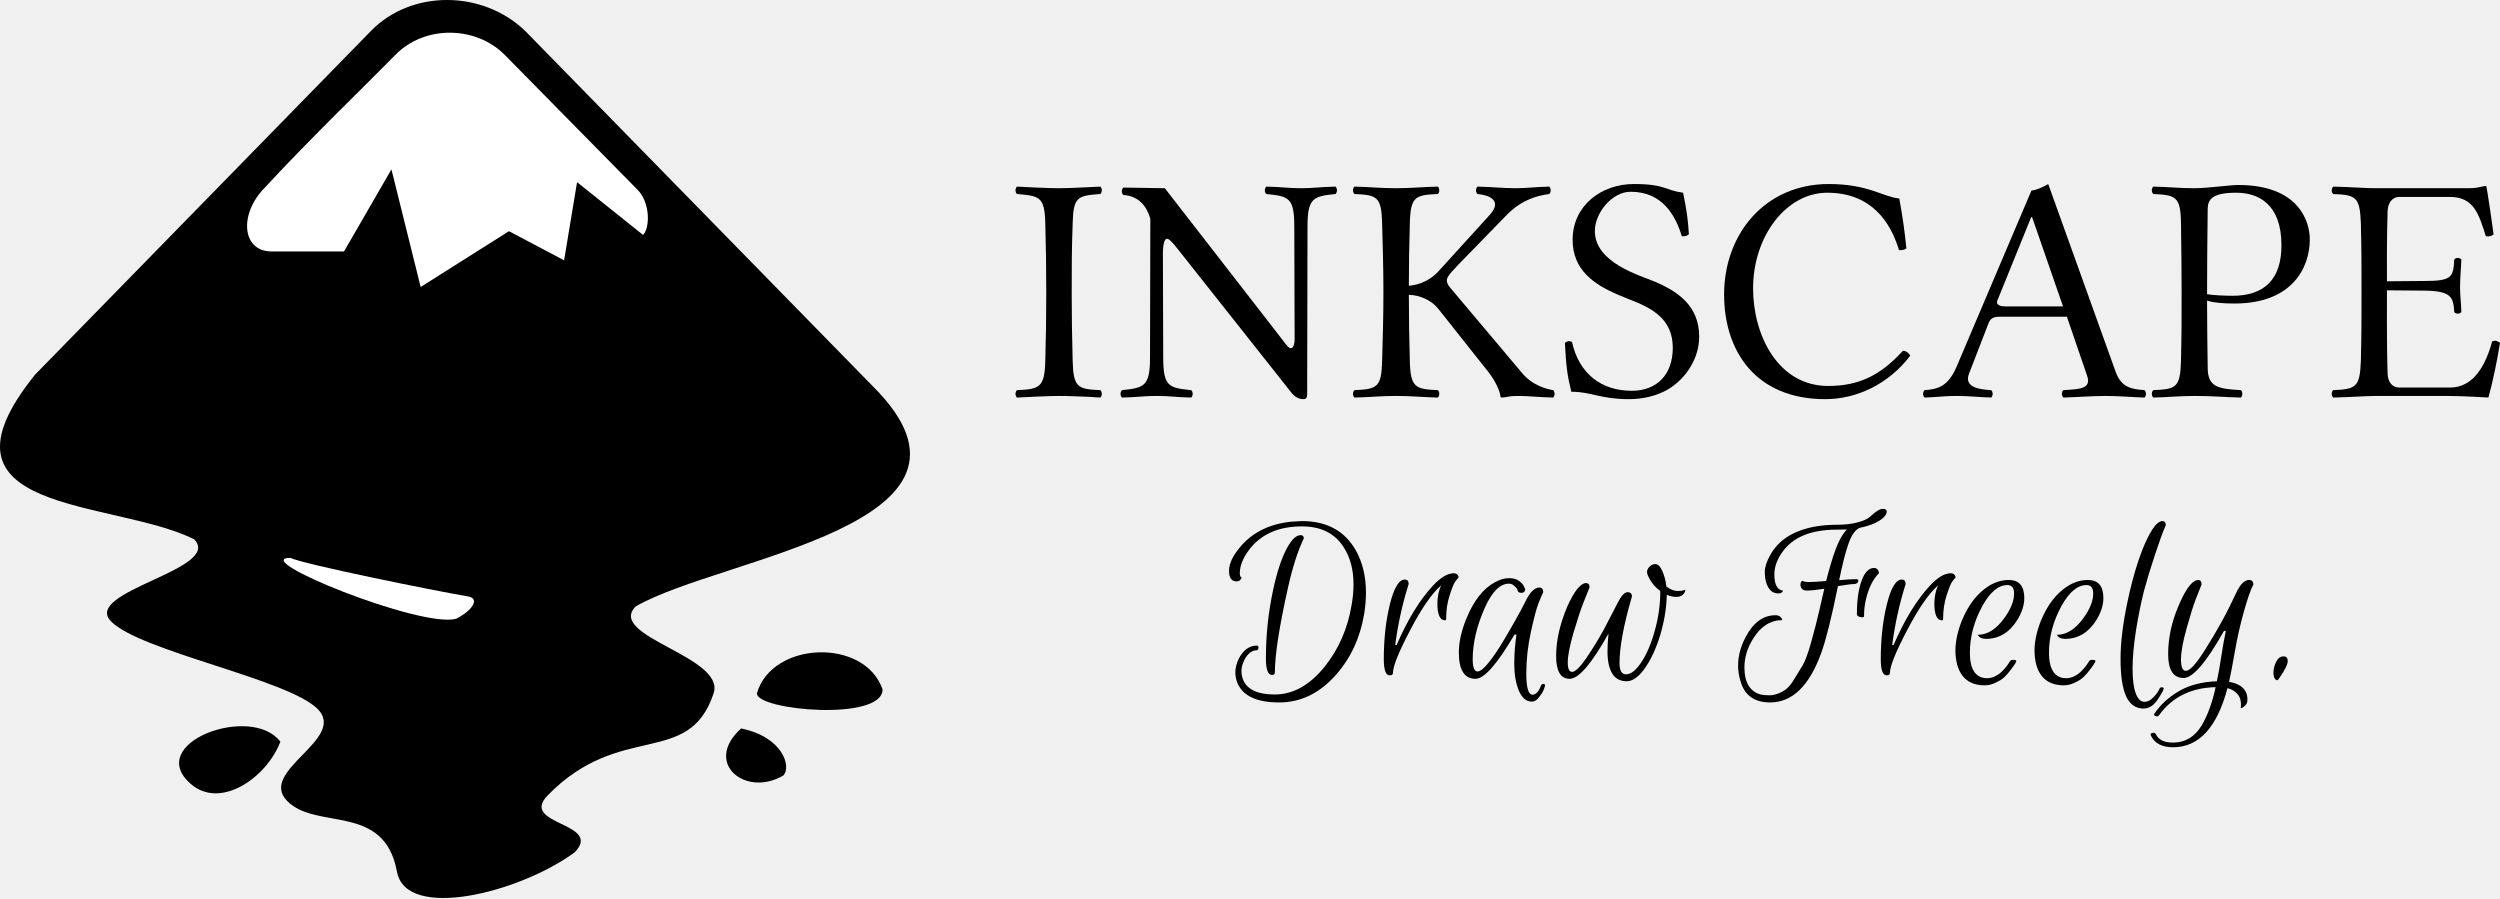
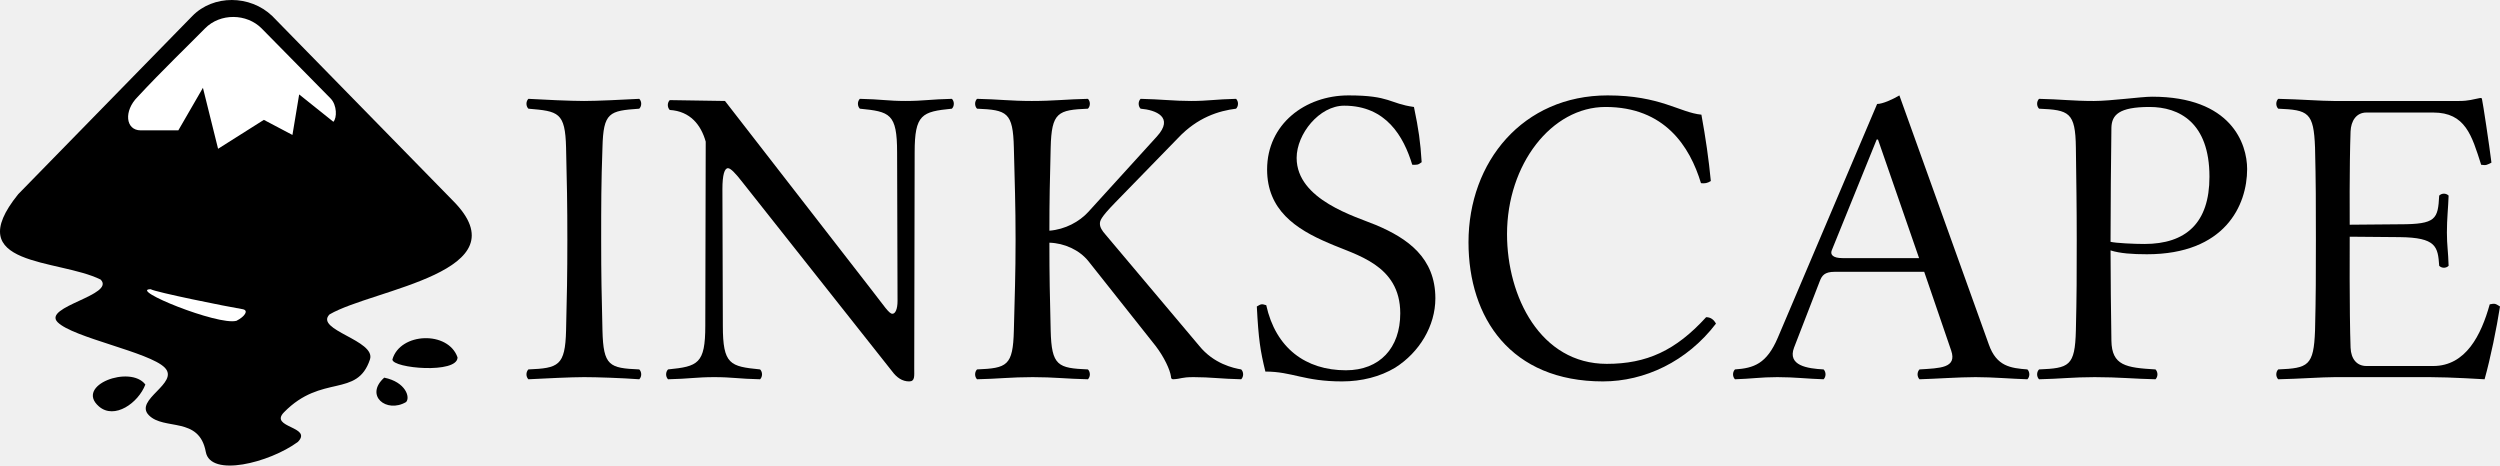
- <svg xmlns="http://www.w3.org/2000/svg" clip-rule="evenodd" fill-rule="evenodd" stroke-linejoin="round" stroke-miterlimit="2" viewBox="0 0 430.206 154.532" version="1.1" id="svg23" width="430.206" height="154.532">
+ <svg xmlns="http://www.w3.org/2000/svg" clip-rule="evenodd" fill-rule="evenodd" stroke-linejoin="round" stroke-miterlimit="2" viewBox="0 0 829.831 154.532" version="1.1" id="svg23" width="829.831" height="154.532">
  <defs id="defs23" />
-   <g id="g23" transform="translate(22.47836,-206.4095)">
-     <path d="m 190.313,306.459 c -0.865,0 -1.297,-0.608 -1.297,-1.824 0,-1.215 0.631,-2.571 1.893,-4.067 2.104,-2.525 5.026,-3.986 8.767,-4.383 l 1.928,-0.105 c 4.255,0 7.34,1.694 9.257,5.084 1.146,2.08 1.718,4.477 1.718,7.188 0,1.122 -0.093,2.303 -0.28,3.542 -0.678,4.161 -2.291,7.691 -4.839,10.59 -2.805,3.202 -6.078,4.803 -9.818,4.803 -3.717,0 -6.078,-1.04 -7.083,-3.12 -0.304,-0.655 -0.456,-1.345 -0.456,-2.069 0,-0.748 0.199,-1.531 0.596,-2.349 0.771,-1.497 1.823,-2.245 3.156,-2.245 0.117,0 0.187,0.07 0.21,0.211 0.047,0.117 0.035,0.245 -0.037,0.385 -0.047,0.141 -0.129,0.211 -0.245,0.211 -0.795,0 -1.485,0.514 -2.069,1.542 -0.374,0.725 -0.561,1.391 -0.561,1.999 0,0.608 0.117,1.169 0.351,1.683 0.748,1.59 2.536,2.385 5.365,2.385 3.202,0 6.1,-1.637 8.695,-4.909 2.338,-2.946 3.846,-6.406 4.524,-10.379 0.234,-1.286 0.35,-2.502 0.35,-3.647 0,-2.548 -0.572,-4.699 -1.718,-6.452 -1.519,-2.361 -3.903,-3.541 -7.153,-3.541 -4.067,0 -7.118,1.367 -9.152,4.102 -1.028,1.403 -1.543,2.712 -1.543,3.927 0,0.491 0.106,0.737 0.316,0.737 -0.14,0.467 -0.432,0.701 -0.876,0.701 z m 5.05,13.29 c 0,-3.554 0.315,-7.002 0.946,-10.345 0.631,-3.366 1.403,-6.019 2.315,-7.96 0.935,-1.963 1.835,-2.945 2.699,-2.945 0.374,0 0.562,0.187 0.562,0.561 -1.052,2.174 -1.976,5.073 -2.771,8.696 -1.472,6.616 -2.209,11.396 -2.209,14.342 0,0.304 -0.163,0.456 -0.49,0.456 -0.702,0 -1.052,-0.936 -1.052,-2.805 z" id="path1" style="fill-rule:nonzero" />
-     <path d="m 226.202,313.156 c -0.888,0 -1.332,-0.97 -1.332,-2.91 0,-1.099 0.211,-2.127 0.631,-3.086 -1.59,1.379 -3.366,3.951 -5.33,7.715 -1.963,3.74 -2.945,6.182 -2.945,7.328 0,0.281 -0.187,0.421 -0.561,0.421 -0.678,0 -1.017,-0.924 -1.017,-2.771 0,-3.483 0.351,-6.639 1.052,-9.467 0.701,-2.828 1.554,-4.243 2.559,-4.243 0.445,0 0.667,0.257 0.667,0.772 -1.075,3.413 -1.847,6.908 -2.314,10.484 h 0.245 c 1.894,-4.371 3.985,-7.784 6.276,-10.239 1.31,-1.402 2.502,-2.103 3.577,-2.103 0.234,0 0.421,0.07 0.561,0.21 0.164,0.14 0.246,0.315 0.246,0.526 -0.164,0.163 -0.363,0.409 -0.597,0.736 -0.234,0.327 -0.549,1.11 -0.946,2.349 -0.398,1.216 -0.596,2.548 -0.596,3.998 0,0.187 -0.059,0.28 -0.176,0.28 z" id="path2" style="fill-rule:nonzero" />
-     <path d="m 231.438,323.22 c -1.917,0 -2.876,-1.508 -2.876,-4.524 0,-1.8 0.444,-3.775 1.333,-5.926 1.239,-3.015 2.863,-5.072 4.874,-6.171 0.865,-0.467 1.671,-0.701 2.419,-0.701 0.748,0 1.333,0.163 1.753,0.491 0.445,0.327 0.725,0.654 0.842,0.981 l 0.21,0.456 c -0.07,0.398 -0.268,0.597 -0.596,0.597 -0.374,0 -0.596,-0.082 -0.666,-0.246 -0.047,-0.187 -0.105,-0.339 -0.176,-0.456 -0.07,-0.14 -0.233,-0.315 -0.49,-0.526 -0.257,-0.234 -0.55,-0.351 -0.877,-0.351 -1.519,0 -2.898,1.368 -4.137,4.103 -1.403,3.156 -2.105,6.125 -2.105,8.906 0,1.403 0.281,2.105 0.842,2.105 0.444,0 1.064,-0.492 1.859,-1.473 0.818,-1.006 1.671,-2.256 2.559,-3.752 1.543,-2.572 2.794,-4.804 3.752,-6.698 0.795,-1.683 1.613,-2.524 2.455,-2.524 0.444,0 0.666,0.269 0.666,0.806 -0.21,0.444 -0.479,1.076 -0.807,1.894 -0.327,0.818 -0.759,2.443 -1.297,4.874 -0.538,2.431 -0.806,4.85 -0.806,7.258 0,2.408 0.362,3.612 1.087,3.612 0.28,0 0.537,-0.129 0.771,-0.386 0.234,-0.234 0.444,-0.596 0.631,-1.087 0.07,-0.257 0.234,-0.386 0.491,-0.386 0.094,0 0.164,0.035 0.21,0.105 0.047,0.071 0.047,0.188 0,0.351 -0.046,0.164 -0.128,0.386 -0.245,0.667 -0.117,0.304 -0.374,0.701 -0.771,1.192 -0.374,0.491 -0.772,0.736 -1.193,0.736 -0.981,0 -1.741,-0.643 -2.279,-1.928 -0.514,-1.286 -0.771,-2.805 -0.771,-4.559 0,-1.753 0.129,-3.436 0.385,-5.049 h -0.35 c -2.969,5.072 -5.201,7.609 -6.697,7.609 z" id="path3" style="fill-rule:nonzero" />
-     <path d="m 264.276,307.336 c 0.678,0.514 1.321,0.771 1.929,0.771 0.631,0 1.075,-0.082 1.332,-0.245 0,0.303 -0.14,0.596 -0.42,0.876 -0.258,0.257 -0.644,0.386 -1.158,0.386 -0.491,0 -1.028,-0.117 -1.613,-0.351 -0.046,2.198 -0.409,4.453 -1.087,6.768 -0.678,2.291 -1.554,4.219 -2.63,5.785 -1.075,1.543 -2.139,2.315 -3.19,2.315 -1.052,0 -1.859,-0.409 -2.42,-1.227 -0.585,-0.912 -0.877,-2.21 -0.877,-3.893 0,-0.958 0.059,-1.987 0.176,-3.086 -2.899,5.19 -5.132,7.785 -6.697,7.785 -1.543,0 -2.315,-1.31 -2.315,-3.927 0,-2.712 0.666,-5.611 1.999,-8.696 1.122,-2.455 2.15,-3.741 3.085,-3.857 0.445,0 0.667,0.245 0.667,0.736 -0.281,0.678 -0.631,1.555 -1.052,2.63 -0.421,1.052 -0.982,2.746 -1.683,5.084 -0.678,2.338 -1.017,4.067 -1.017,5.189 0,1.099 0.245,1.649 0.736,1.649 0.608,0 1.555,-0.982 2.84,-2.946 1.31,-1.964 2.455,-3.927 3.437,-5.891 l 1.508,-2.91 c 0.654,-1.309 1.239,-1.964 1.753,-1.964 0.514,0 0.771,0.246 0.771,0.736 -1.425,4.886 -2.139,8.709 -2.139,11.467 0,1.286 0.374,1.928 1.122,1.928 0.842,0 1.719,-0.689 2.63,-2.069 0.935,-1.402 1.707,-3.214 2.314,-5.434 0.632,-2.245 0.947,-4.454 0.947,-6.628 v -0.21 c -0.677,-0.491 -1.227,-1.075 -1.648,-1.753 -0.421,-0.678 -0.631,-1.181 -0.631,-1.508 0,-0.351 0.152,-0.666 0.456,-0.947 0.304,-0.28 0.631,-0.421 0.982,-0.421 0.444,0 0.841,0.398 1.192,1.193 0.351,0.771 0.585,1.659 0.701,2.665 z" id="path4" style="fill-rule:nonzero" />
-     <path d="m 282.86,305.267 c 0,1.729 0.491,2.653 1.473,2.77 -0.07,0.327 -0.339,0.491 -0.806,0.491 -0.959,0 -1.637,-0.585 -2.034,-1.754 -0.187,-0.537 -0.281,-1.192 -0.281,-1.963 0,-0.795 0.304,-1.742 0.912,-2.841 1.379,-2.547 3.88,-4.184 7.504,-4.908 1.239,-0.234 2.559,-0.351 3.962,-0.351 1.426,0 2.642,-0.14 3.647,-0.421 1.005,-0.28 1.695,-0.596 2.069,-0.947 0.982,-0.911 1.706,-1.367 2.174,-1.367 0.467,0 0.701,0.14 0.701,0.421 v 0.21 c -0.164,0.654 -0.865,1.274 -2.104,1.859 -0.748,0.327 -1.589,0.584 -2.524,0.771 -0.772,0.327 -1.415,1.227 -1.929,2.7 -0.514,1.449 -1.052,3.553 -1.613,6.311 1.215,-0.116 2.221,-0.175 3.015,-0.175 0.211,0 0.304,0.129 0.281,0.386 -0.094,0.281 -0.339,0.433 -0.736,0.456 -0.398,0 -1.321,0.117 -2.771,0.351 -1.098,5.423 -2.057,9.256 -2.875,11.501 -2.057,5.68 -4.991,8.52 -8.801,8.52 -2.735,0 -4.441,-1.25 -5.119,-3.752 -0.258,-0.865 -0.386,-1.73 -0.386,-2.594 0,-1.637 0.432,-3.273 1.297,-4.909 1.309,-2.502 3.028,-3.752 5.155,-3.752 0.304,0 0.549,0.07 0.736,0.21 0.21,0.14 0.351,0.35 0.421,0.631 -2.011,0 -3.67,1.04 -4.979,3.121 -1.029,1.613 -1.543,3.285 -1.543,5.014 0,2.525 0.888,4.068 2.665,4.629 0.421,0.116 0.97,0.175 1.648,0.175 0.678,0 1.39,-0.199 2.139,-0.596 0.771,-0.374 1.461,-1.075 2.068,-2.104 0.632,-1.005 1.146,-1.847 1.543,-2.525 0.398,-0.701 0.854,-1.94 1.368,-3.717 0.607,-2.173 1.122,-4.184 1.543,-6.031 0.42,-1.87 0.678,-2.992 0.771,-3.366 -1.309,0.211 -2.303,0.316 -2.98,0.316 -0.655,0 -1.029,-0.292 -1.122,-0.877 -0.025,-0.467 0.104,-0.736 0.385,-0.806 0.117,0.14 0.479,0.21 1.087,0.21 0.631,0 1.613,-0.059 2.946,-0.175 0.584,-2.291 1.145,-4.15 1.683,-5.576 0.538,-1.449 1.168,-2.548 1.893,-3.295 -0.374,0.024 -0.958,0.036 -1.753,0.036 -4.488,0 -7.632,1.321 -9.432,3.963 -0.865,1.239 -1.298,2.489 -1.298,3.751 z m 15.429,7.188 c 0,0.117 -0.106,0.175 -0.316,0.175 -0.21,0 -0.421,-0.046 -0.631,-0.14 -0.187,-0.094 -0.281,-0.222 -0.281,-0.386 0,-2.384 0.269,-4.301 0.807,-5.75 0.538,-1.473 1.251,-2.209 2.139,-2.209 0.234,0 0.433,0.082 0.596,0.245 0.163,0.163 0.245,0.386 0.245,0.667 -1.052,1.051 -1.811,2.617 -2.279,4.698 -0.187,0.865 -0.28,1.765 -0.28,2.7 z" id="path5" style="fill-rule:nonzero" />
-     <path d="m 311.724,313.156 c -0.889,0 -1.333,-0.97 -1.333,-2.91 0,-1.099 0.211,-2.127 0.631,-3.086 -1.589,1.379 -3.366,3.951 -5.329,7.715 -1.964,3.74 -2.946,6.182 -2.946,7.328 0,0.281 -0.187,0.421 -0.561,0.421 -0.678,0 -1.017,-0.924 -1.017,-2.771 0,-3.483 0.351,-6.639 1.053,-9.467 0.701,-2.828 1.554,-4.243 2.559,-4.243 0.444,0 0.666,0.257 0.666,0.772 -1.075,3.413 -1.847,6.908 -2.314,10.484 h 0.245 c 1.894,-4.371 3.986,-7.784 6.277,-10.239 1.309,-1.402 2.501,-2.103 3.577,-2.103 0.233,0 0.42,0.07 0.561,0.21 0.163,0.14 0.245,0.315 0.245,0.526 -0.163,0.163 -0.362,0.409 -0.596,0.736 -0.234,0.327 -0.549,1.11 -0.947,2.349 -0.397,1.216 -0.596,2.548 -0.596,3.998 0,0.187 -0.059,0.28 -0.175,0.28 z" id="path6" style="fill-rule:nonzero" />
-     <path d="m 323.201,306.213 c 1.776,0 2.665,1.041 2.665,3.121 0,1.193 -0.398,2.443 -1.193,3.752 -1.356,2.174 -3.155,3.261 -5.4,3.261 -0.35,0 -0.642,-0.058 -0.876,-0.175 -0.234,-0.117 -0.41,-0.292 -0.526,-0.526 1.659,0 3.179,-0.959 4.558,-2.876 1.122,-1.542 1.683,-2.957 1.683,-4.242 0,-0.958 -0.385,-1.438 -1.157,-1.438 -1.543,0 -2.981,1.204 -4.313,3.612 -1.426,2.618 -2.139,5.306 -2.139,8.065 0,2.337 0.666,3.74 1.999,4.207 0.257,0.094 0.584,0.141 0.982,0.141 0.397,0 0.818,-0.094 1.262,-0.281 0.444,-0.21 0.818,-0.456 1.122,-0.736 0.608,-0.561 1.111,-1.181 1.508,-1.859 0.093,-0.187 0.269,-0.28 0.526,-0.28 0.421,0 0.619,0.07 0.596,0.21 -0.07,0.257 -0.339,0.69 -0.807,1.297 -0.444,0.608 -0.864,1.1 -1.262,1.473 -0.374,0.351 -0.876,0.666 -1.507,0.947 -0.608,0.304 -1.228,0.456 -1.859,0.456 -2.478,0 -4.056,-1.169 -4.734,-3.507 -0.21,-0.794 -0.315,-1.612 -0.315,-2.454 0,-1.566 0.362,-3.273 1.086,-5.12 1.146,-2.805 2.724,-4.827 4.734,-6.066 1.099,-0.654 2.221,-0.982 3.367,-0.982 z" id="path7" style="fill-rule:nonzero" />
-     <path d="m 336.812,306.213 c 1.776,0 2.665,1.041 2.665,3.121 0,1.193 -0.397,2.443 -1.192,3.752 -1.356,2.174 -3.156,3.261 -5.4,3.261 -0.351,0 -0.643,-0.058 -0.877,-0.175 -0.234,-0.117 -0.409,-0.292 -0.526,-0.526 1.66,0 3.18,-0.959 4.559,-2.876 1.122,-1.542 1.683,-2.957 1.683,-4.242 0,-0.958 -0.386,-1.438 -1.157,-1.438 -1.543,0 -2.981,1.204 -4.313,3.612 -1.426,2.618 -2.139,5.306 -2.139,8.065 0,2.337 0.666,3.74 1.998,4.207 0.258,0.094 0.585,0.141 0.982,0.141 0.397,0 0.818,-0.094 1.263,-0.281 0.444,-0.21 0.818,-0.456 1.122,-0.736 0.607,-0.561 1.11,-1.181 1.507,-1.859 0.094,-0.187 0.269,-0.28 0.526,-0.28 0.421,0 0.62,0.07 0.597,0.21 -0.07,0.257 -0.34,0.69 -0.807,1.297 -0.444,0.608 -0.865,1.1 -1.262,1.473 -0.374,0.351 -0.877,0.666 -1.508,0.947 -0.608,0.304 -1.227,0.456 -1.859,0.456 -2.477,0 -4.056,-1.169 -4.733,-3.507 -0.211,-0.794 -0.316,-1.612 -0.316,-2.454 0,-1.566 0.363,-3.273 1.087,-5.12 1.146,-2.805 2.723,-4.827 4.734,-6.066 1.099,-0.654 2.221,-0.982 3.366,-0.982 z" id="path8" style="fill-rule:nonzero" />
-     <path d="m 346.391,328.339 c -1.356,0 -2.361,-0.713 -3.015,-2.139 -0.632,-1.425 -0.947,-3.564 -0.947,-6.417 0,-2.851 0.421,-6.229 1.262,-10.133 0.842,-3.904 1.824,-7.142 2.945,-9.713 1.146,-2.571 2.139,-3.857 2.981,-3.857 0.398,0 0.596,0.234 0.596,0.701 -0.491,1.122 -1.11,2.817 -1.858,5.085 -0.748,2.244 -1.379,4.324 -1.894,6.241 -0.491,1.917 -0.946,4.161 -1.367,6.732 -0.397,2.571 -0.596,4.78 -0.596,6.627 0,1.824 0.175,3.227 0.526,4.208 0.374,1.006 0.876,1.508 1.508,1.508 0.537,0 1.051,-0.257 1.542,-0.771 0.491,-0.491 0.842,-0.982 1.052,-1.473 0.117,-0.257 0.327,-0.327 0.631,-0.211 0.117,0.048 0.14,0.141 0.07,0.281 -0.046,0.163 -0.14,0.362 -0.28,0.596 -0.117,0.234 -0.339,0.596 -0.666,1.087 -0.702,1.099 -1.531,1.648 -2.49,1.648 z" id="path9" style="fill-rule:nonzero" />
-     <path d="m 351.464,334.195 c 2.104,0 3.752,-0.993 4.944,-2.981 1.029,-1.753 1.823,-3.938 2.385,-6.557 -4.231,0.094 -7.481,1.707 -9.748,4.84 -0.141,0.21 -0.363,0.245 -0.667,0.104 -0.163,-0.093 -0.21,-0.21 -0.14,-0.35 1.005,-1.519 2.408,-2.817 4.208,-3.892 1.8,-1.052 3.986,-1.625 6.557,-1.718 0.257,-1.169 0.502,-2.537 0.736,-4.103 0.234,-1.566 0.503,-3.086 0.807,-4.559 h -0.316 c -3.039,5.4 -5.353,8.101 -6.943,8.101 -1.776,0 -2.665,-1.368 -2.665,-4.103 0,-2.735 0.585,-5.482 1.754,-8.24 1.169,-2.782 2.232,-4.278 3.19,-4.489 l 0.211,-0.036 c 0.397,0 0.596,0.257 0.596,0.772 -0.257,0.631 -0.584,1.461 -0.982,2.489 -0.397,1.005 -0.923,2.677 -1.578,5.014 -0.654,2.315 -0.982,4.126 -0.982,5.436 0,1.285 0.281,1.928 0.842,1.928 0.655,0 1.707,-1.134 3.156,-3.401 2.127,-3.32 3.974,-6.686 5.54,-10.099 0.678,-1.426 1.403,-2.139 2.174,-2.139 0.491,0 0.737,0.269 0.737,0.806 -0.445,0.818 -0.982,2.35 -1.613,4.594 -0.632,2.244 -1.146,4.512 -1.543,6.803 -0.398,2.267 -0.736,4.043 -1.017,5.329 1.776,0.304 2.805,1.075 3.086,2.315 0.046,0.21 0.07,0.491 0.07,0.841 0,0.374 -0.14,0.69 -0.421,0.947 -0.281,0.281 -0.526,0.421 -0.737,0.421 0.047,-0.164 0.059,-0.456 0.037,-0.877 -0.024,-0.397 -0.106,-0.736 -0.245,-1.017 -0.117,-0.28 -0.351,-0.572 -0.702,-0.876 -0.351,-0.304 -0.807,-0.526 -1.367,-0.667 -1.801,6.779 -4.921,10.169 -9.362,10.169 -1.917,0 -3.191,-0.678 -3.823,-2.034 -0.024,-0.07 -0.036,-0.128 -0.036,-0.175 0,-0.14 0.128,-0.233 0.386,-0.281 0.234,-0.024 0.409,0.058 0.526,0.246 0.42,0.958 1.402,1.437 2.945,1.437 z" id="path10" style="fill-rule:nonzero" />
-     <path d="m 369.483,323.465 c -0.491,0 -0.737,-0.455 -0.737,-1.367 0,-0.561 0.152,-1.157 0.456,-1.789 0.304,-0.631 0.737,-0.946 1.297,-0.946 0.468,0 0.702,0.268 0.702,0.806 0,0.538 -0.433,1.438 -1.298,2.7 z" id="path11" style="fill-rule:nonzero" />
-     <path d="m 162.109,268.503 c -0.11,-4.544 -0.166,-7.094 -0.166,-11.694 0,-4.599 0,-7.315 0.166,-11.97 0.111,-4.6 0.887,-4.766 4.766,-5.043 0.333,-0.333 0.333,-0.943 0,-1.275 -2.05,0.111 -5.486,0.277 -7.149,0.277 -1.662,0 -5.431,-0.166 -7.204,-0.277 -0.333,0.332 -0.333,0.942 0,1.275 3.879,0.332 4.766,0.443 4.877,5.043 0.111,4.6 0.166,7.315 0.166,11.915 0,4.6 -0.055,7.149 -0.166,11.749 -0.111,4.6 -0.998,4.877 -4.877,5.043 -0.333,0.333 -0.333,0.943 0,1.275 2.161,-0.111 5.542,-0.277 7.204,-0.277 1.663,0 4.877,0.111 7.149,0.277 0.333,-0.332 0.333,-0.942 0,-1.275 -3.879,-0.166 -4.655,-0.443 -4.766,-5.043 z" id="path12" style="fill-rule:nonzero" />
-     <path d="m 200.248,245.448 0.056,19.231 c 0,1.053 -0.278,1.663 -0.666,1.663 -0.443,0 -1.053,-0.998 -2.66,-3.048 l -19.009,-24.496 -7.149,-0.111 c -0.333,0.333 -0.333,0.942 0,1.275 2.66,0.166 4.046,1.94 4.655,4.101 l -0.055,23.831 c 0,4.932 -0.943,5.264 -4.822,5.652 -0.332,0.333 -0.332,0.943 0,1.275 2.716,-0.055 3.658,-0.277 5.986,-0.277 2.327,0 3.158,0.222 5.93,0.277 0.332,-0.332 0.332,-0.942 0,-1.275 -3.88,-0.388 -4.822,-0.609 -4.822,-5.652 l -0.056,-17.679 c 0,-1.885 0.278,-2.716 0.721,-2.716 0.333,0 0.942,0.61 1.884,1.829 l 19.342,24.44 c 0.609,0.831 1.33,1.33 2.217,1.33 0.776,0 0.665,-0.665 0.665,-1.718 l 0.055,-27.932 c 0,-4.932 0.942,-5.265 4.822,-5.652 0.332,-0.333 0.332,-0.943 0,-1.275 -2.716,0.055 -3.658,0.277 -5.986,0.277 -2.327,0 -3.158,-0.222 -5.93,-0.277 -0.332,0.332 -0.332,0.942 0,1.275 3.88,0.387 4.822,0.609 4.822,5.652 z" id="path13" style="fill-rule:nonzero" />
-     <path d="m 220.127,268.503 c -0.11,-4.433 -0.166,-6.983 -0.166,-11.361 1.94,0.056 3.88,0.942 5.043,2.383 l 8.701,10.973 c 1.108,1.441 1.884,3.104 1.996,3.991 0,0.166 0.055,0.332 0.276,0.332 1.109,-0.055 0.998,-0.277 2.66,-0.277 2.162,0 3.547,0.222 6.152,0.277 0.333,-0.332 0.333,-0.942 0,-1.275 -0.997,-0.166 -3.547,-0.72 -5.431,-3.048 l -12.137,-14.409 c -0.443,-0.499 -0.721,-0.942 -0.721,-1.386 0,-0.387 0.056,-0.776 1.94,-2.715 l 8.147,-8.368 c 2.549,-2.716 5.32,-3.547 7.537,-3.824 0.333,-0.333 0.333,-0.943 0,-1.275 -2.605,0.055 -3.602,0.277 -5.819,0.277 -2.217,0 -3.935,-0.222 -6.54,-0.277 -0.332,0.332 -0.332,0.942 0,1.275 1.996,0.166 4.379,1.108 2.106,3.602 l -8.867,9.754 c -1.163,1.274 -2.993,2.272 -5.043,2.438 0,-3.879 0.056,-6.539 0.166,-10.751 0.111,-4.6 0.942,-4.877 4.822,-5.043 0.332,-0.333 0.332,-0.943 0,-1.275 -2.716,0.055 -4.434,0.277 -7.26,0.277 -2.771,0 -4.323,-0.222 -7.094,-0.277 -0.332,0.332 -0.332,0.942 0,1.275 3.879,0.166 4.655,0.443 4.766,5.043 0.111,4.6 0.222,7.315 0.222,11.915 0,4.6 -0.111,7.149 -0.222,11.749 -0.111,4.6 -0.887,4.877 -4.766,5.043 -0.332,0.333 -0.332,0.943 0,1.275 2.716,-0.055 4.378,-0.277 7.205,-0.277 2.771,0 4.378,0.222 7.149,0.277 0.332,-0.332 0.332,-0.942 0,-1.275 -3.88,-0.166 -4.711,-0.443 -4.822,-5.043 z" id="path14" style="fill-rule:nonzero" />
-     <path d="m 267.15,239.574 c -3.214,-0.443 -3.048,-1.497 -8.479,-1.497 -5.597,0 -10.53,3.714 -10.53,9.588 0,5.21 3.658,7.703 7.981,9.533 3.491,1.551 9.255,2.77 9.255,9.088 0,4.489 -2.66,7.371 -7.038,7.371 -5.21,0 -9.089,-2.882 -10.308,-8.424 -0.665,-0.221 -0.721,-0.111 -1.22,0.167 0.222,4.267 0.443,5.708 1.108,8.424 3.492,0 4.988,1.274 9.921,1.274 2.549,0 4.932,-0.609 6.872,-1.773 3.159,-1.995 5.21,-5.431 5.21,-8.978 0,-5.265 -3.603,-7.759 -7.649,-9.477 -2.66,-1.109 -10.308,-3.27 -10.308,-8.701 0,-3.104 2.938,-6.761 6.152,-6.761 5.431,0 7.703,3.99 8.812,7.647 0.609,0 0.72,0.056 1.219,-0.332 -0.166,-2.66 -0.388,-4.212 -0.998,-7.149 z" id="path15" style="fill-rule:nonzero" />
-     <path d="m 291.612,275.098 c 5.375,0 10.862,-2.549 14.63,-7.481 -0.277,-0.499 -0.665,-0.832 -1.274,-0.832 -3.935,4.323 -7.704,6.041 -12.858,6.041 -8.59,0 -12.913,-8.701 -12.913,-16.792 0,-9.034 5.764,-16.46 12.747,-16.46 7.648,0 10.918,5.098 12.359,9.865 0.498,0.055 0.831,0 1.274,-0.277 -0.277,-2.882 -0.665,-5.542 -1.219,-8.59 -2.826,-0.278 -5.32,-2.495 -12.137,-2.495 -10.973,0 -18.011,8.591 -18.011,19.01 0,9.809 5.486,18.011 17.402,18.011 z" id="path16" style="fill-rule:nonzero" />
-     <path d="m 322.613,259.137 c -1.22,0 -1.607,-0.443 -1.386,-0.997 l 5.82,-14.354 h 0.166 l 5.32,15.351 z m -6.262,11.583 3.325,-8.59 c 0.277,-0.721 0.609,-1.219 1.939,-1.219 h 11.583 l 3.492,10.197 c 0.776,2.272 -1.441,2.272 -4.102,2.438 -0.332,0.333 -0.332,0.943 0,1.275 2.051,-0.055 5.099,-0.277 7.261,-0.277 2.272,0 4.655,0.222 6.706,0.277 0.332,-0.332 0.332,-0.942 0,-1.275 -2.162,-0.166 -3.991,-0.388 -4.988,-3.214 l -11.583,-32.255 c -0.831,0.499 -2.162,1.109 -2.882,1.109 l -12.857,30.259 c -1.441,3.381 -3.104,3.935 -5.542,4.101 -0.333,0.333 -0.333,0.943 0,1.275 2.05,-0.055 3.325,-0.277 5.486,-0.277 2.272,0 3.935,0.222 5.986,0.277 0.332,-0.332 0.332,-0.942 0,-1.275 -2.107,-0.111 -4.711,-0.498 -3.824,-2.826 z" id="path17" style="fill-rule:nonzero" />
-     <path d="m 357.318,258.14 c 1.219,0.388 2.826,0.499 4.711,0.499 10.086,0 12.968,-6.319 12.968,-11.029 0,-3.27 -2.051,-9.366 -12.303,-9.366 -1.441,0 -5.32,0.554 -7.537,0.554 -2.771,0 -4.323,-0.222 -7.094,-0.277 -0.333,0.332 -0.333,0.942 0,1.275 3.879,0.166 4.711,0.443 4.766,5.043 0.056,4.6 0.111,7.315 0.111,11.915 0,4.6 0,7.149 -0.111,11.749 -0.111,4.655 -0.887,4.877 -4.766,5.043 -0.333,0.333 -0.333,0.943 0,1.275 2.716,-0.055 4.378,-0.277 7.205,-0.277 3.103,0 5.098,0.222 7.869,0.277 0.333,-0.332 0.333,-0.942 0,-1.275 -3.824,-0.221 -5.653,-0.498 -5.708,-3.713 -0.055,-4.156 -0.111,-7.703 -0.111,-11.693 z m 0.111,-15.906 c 0.055,-1.607 0.942,-2.66 4.932,-2.66 3.824,0 7.759,1.995 7.759,9.033 0,5.986 -3.048,8.701 -8.424,8.701 -1.33,0 -3.657,-0.11 -4.378,-0.277 v -0.277 c 0,-4.6 0.056,-9.92 0.111,-14.52 z" id="path18" style="fill-rule:nonzero" />
-     <path d="m 394.76,254.759 -6.485,0.056 c 0,0 -0.055,-7.538 0.111,-12.082 0.056,-1.33 0.721,-2.439 2.051,-2.439 h 8.645 c 4.157,0 4.988,2.937 6.207,6.761 0.665,0.111 0.776,0 1.331,-0.276 -0.278,-2.273 -1.109,-7.759 -1.22,-8.203 0,-0.11 -0.055,-0.166 -0.221,-0.166 -0.942,0.166 -1.441,0.388 -2.772,0.388 h -16.182 c -1.663,0 -4.434,-0.222 -7.205,-0.277 -0.332,0.332 -0.332,0.942 0,1.275 3.879,0.166 4.6,0.443 4.766,5.043 0.111,4.544 0.111,7.315 0.111,11.915 0,4.6 0,7.205 -0.111,11.749 -0.166,4.6 -0.887,4.877 -4.766,5.043 -0.332,0.333 -0.332,0.943 0,1.275 2.716,-0.055 5.653,-0.277 7.316,-0.277 h 12.303 c 2.66,0 7.094,0.277 7.094,0.277 0.776,-2.771 1.552,-6.595 1.995,-9.421 -0.555,-0.333 -0.61,-0.444 -1.33,-0.278 -1.109,3.991 -3.104,7.981 -7.316,7.981 h -8.645 c -1.219,0 -1.995,-0.887 -2.051,-2.383 -0.166,-4.655 -0.111,-14.354 -0.111,-14.354 l 6.485,0.056 c 4.71,0.055 4.932,1.219 5.098,3.713 0.333,0.332 0.887,0.332 1.219,0 -0.055,-1.94 -0.221,-2.605 -0.221,-4.323 0,-1.829 0.166,-3.103 0.221,-4.766 -0.332,-0.333 -0.886,-0.333 -1.219,0 -0.166,3.048 -0.388,3.713 -5.098,3.713 z" id="path19" style="fill-rule:nonzero" />
-   </g>
+   <path d="m 199.976,109.691 c -0.282,-11.652 -0.426,-18.192 -0.426,-29.988 0,-11.793 0,-18.758 0.426,-30.695 0.285,-11.796 2.275,-12.222 12.222,-12.932 0.854,-0.854 0.854,-2.418 0,-3.27 -5.257,0.285 -14.068,0.71 -18.333,0.71 -4.262,0 -13.927,-0.426 -18.474,-0.71 -0.854,0.851 -0.854,2.416 0,3.27 9.947,0.851 12.222,1.136 12.506,12.932 0.285,11.796 0.426,18.758 0.426,30.554 0,11.796 -0.141,18.333 -0.426,30.129 -0.285,11.796 -2.559,12.506 -12.506,12.932 -0.854,0.854 -0.854,2.418 0,3.27 5.542,-0.285 14.212,-0.71 18.474,-0.71 4.265,0 12.506,0.285 18.333,0.71 0.854,-0.851 0.854,-2.416 0,-3.27 -9.947,-0.426 -11.937,-1.136 -12.222,-12.932 z" id="path12" style="fill-rule:nonzero;stroke-width:2.564" />
+   <path d="m 297.778,50.569 0.144,49.315 c 0,2.7 -0.713,4.265 -1.708,4.265 -1.136,0 -2.7,-2.559 -6.821,-7.816 l -48.746,-62.817 -18.333,-0.285 c -0.854,0.854 -0.854,2.416 0,3.27 6.821,0.426 10.375,4.975 11.937,10.516 L 234.11,108.129 c 0,12.647 -2.418,13.499 -12.365,14.494 -0.851,0.854 -0.851,2.418 0,3.27 6.965,-0.141 9.38,-0.71 15.35,-0.71 5.967,0 8.098,0.569 15.207,0.71 0.851,-0.851 0.851,-2.416 0,-3.27 -9.95,-0.995 -12.365,-1.562 -12.365,-14.494 l -0.144,-45.335 c 0,-4.834 0.713,-6.965 1.849,-6.965 0.854,0 2.416,1.564 4.831,4.69 l 49.6,62.673 c 1.562,2.131 3.411,3.411 5.685,3.411 1.99,0 1.705,-1.705 1.705,-4.406 l 0.141,-71.628 c 0,-12.647 2.416,-13.501 12.365,-14.494 0.851,-0.854 0.851,-2.418 0,-3.27 -6.965,0.141 -9.38,0.71 -15.35,0.71 -5.967,0 -8.098,-0.569 -15.207,-0.71 -0.851,0.851 -0.851,2.416 0,3.27 9.95,0.992 12.365,1.562 12.365,14.494 z" id="path13" style="fill-rule:nonzero;stroke-width:2.564" />
+   <path d="m 348.755,109.691 c -0.282,-11.368 -0.426,-17.907 -0.426,-29.134 4.975,0.144 9.95,2.416 12.932,6.111 l 22.312,28.139 c 2.841,3.695 4.831,7.96 5.118,10.234 0,0.426 0.141,0.851 0.708,0.851 2.844,-0.141 2.559,-0.71 6.821,-0.71 5.544,0 9.096,0.569 15.776,0.71 0.854,-0.851 0.854,-2.416 0,-3.27 -2.557,-0.426 -9.096,-1.846 -13.927,-7.816 L 366.946,77.857 c -1.136,-1.28 -1.849,-2.416 -1.849,-3.554 0,-0.992 0.144,-1.99 4.975,-6.962 L 390.964,45.882 c 6.537,-6.965 13.642,-9.096 19.328,-9.806 0.854,-0.854 0.854,-2.418 0,-3.27 -6.68,0.141 -9.237,0.71 -14.922,0.71 -5.685,0 -10.091,-0.569 -16.771,-0.71 -0.851,0.851 -0.851,2.416 0,3.27 5.118,0.426 11.229,2.841 5.401,9.237 L 361.261,70.325 c -2.982,3.267 -7.675,5.826 -12.932,6.252 0,-9.947 0.144,-16.768 0.426,-27.569 0.285,-11.796 2.416,-12.506 12.365,-12.932 0.851,-0.854 0.851,-2.418 0,-3.27 -6.965,0.141 -11.37,0.71 -18.617,0.71 -7.106,0 -11.086,-0.569 -18.192,-0.71 -0.851,0.851 -0.851,2.416 0,3.27 9.947,0.426 11.937,1.136 12.222,12.932 0.285,11.796 0.569,18.758 0.569,30.554 0,11.796 -0.285,18.333 -0.569,30.129 -0.285,11.796 -2.275,12.506 -12.222,12.932 -0.851,0.854 -0.851,2.418 0,3.27 6.965,-0.141 11.227,-0.71 18.476,-0.71 7.106,0 11.227,0.569 18.333,0.71 0.851,-0.851 0.851,-2.416 0,-3.27 -9.95,-0.426 -12.081,-1.136 -12.365,-12.932 z" id="path14" style="fill-rule:nonzero;stroke-width:2.564" />
+   <path d="m 469.338,35.506 c -8.242,-1.136 -7.816,-3.839 -21.743,-3.839 -14.353,0 -27.003,9.524 -27.003,24.587 0,13.36 9.38,19.753 20.466,24.446 8.952,3.977 23.733,7.103 23.733,23.305 0,11.511 -6.821,18.902 -18.048,18.902 -13.36,0 -23.307,-7.39 -26.433,-21.602 -1.705,-0.567 -1.849,-0.285 -3.129,0.428 0.569,10.942 1.136,14.637 2.841,21.602 8.955,0 12.791,3.267 25.441,3.267 6.537,0 12.647,-1.562 17.622,-4.547 8.101,-5.116 13.36,-13.927 13.36,-23.023 0,-13.501 -9.239,-19.897 -19.615,-24.302 -6.821,-2.844 -26.433,-8.385 -26.433,-22.312 0,-7.96 7.534,-17.338 15.776,-17.338 13.927,0 19.753,10.232 22.597,19.61 1.562,0 1.846,0.144 3.126,-0.851 -0.426,-6.821 -0.995,-10.801 -2.559,-18.333 z" id="path15" style="fill-rule:nonzero;stroke-width:2.564" />
+   <path d="m 532.068,126.603 c 13.783,0 27.854,-6.537 37.517,-19.184 -0.71,-1.28 -1.705,-2.134 -3.267,-2.134 -10.091,11.086 -19.756,15.491 -32.973,15.491 -22.028,0 -33.114,-22.312 -33.114,-43.061 0,-23.166 14.781,-42.209 32.688,-42.209 19.612,0 27.998,13.073 31.693,25.297 1.277,0.141 2.131,0 3.267,-0.71 -0.71,-7.39 -1.705,-14.212 -3.126,-22.028 -7.247,-0.713 -13.642,-6.398 -31.124,-6.398 -28.139,0 -46.187,22.03 -46.187,48.748 0,25.154 14.068,46.187 44.625,46.187 z" id="path16" style="fill-rule:nonzero;stroke-width:2.564" />
+   <path d="m 611.565,85.673 c -3.129,0 -4.121,-1.136 -3.554,-2.557 l 14.925,-36.809 h 0.426 l 13.642,39.365 z m -16.058,29.703 8.526,-22.028 c 0.71,-1.849 1.562,-3.126 4.972,-3.126 h 29.703 l 8.955,26.149 c 1.99,5.826 -3.695,5.826 -10.519,6.252 -0.851,0.854 -0.851,2.418 0,3.27 5.26,-0.141 13.076,-0.71 18.62,-0.71 5.826,0 11.937,0.569 17.197,0.71 0.851,-0.851 0.851,-2.416 0,-3.27 -5.544,-0.426 -10.234,-0.995 -12.791,-8.242 L 630.467,31.668 c -2.131,1.28 -5.544,2.844 -7.39,2.844 l -32.97,77.595 c -3.695,8.67 -7.96,10.091 -14.212,10.516 -0.854,0.854 -0.854,2.418 0,3.27 5.257,-0.141 8.527,-0.71 14.068,-0.71 5.826,0 10.091,0.569 15.35,0.71 0.851,-0.851 0.851,-2.416 0,-3.27 -5.403,-0.285 -12.081,-1.277 -9.806,-7.247 z" id="path17" style="fill-rule:nonzero;stroke-width:2.564" />
+   <path d="m 700.561,83.116 c 3.126,0.995 7.247,1.28 12.081,1.28 25.864,0 33.255,-16.204 33.255,-28.282 0,-8.385 -5.26,-24.018 -31.549,-24.018 -3.695,0 -13.642,1.421 -19.328,1.421 -7.106,0 -11.086,-0.569 -18.192,-0.71 -0.854,0.851 -0.854,2.416 0,3.27 9.947,0.426 12.081,1.136 12.222,12.932 0.144,11.796 0.285,18.758 0.285,30.554 0,11.796 0,18.333 -0.285,30.129 -0.285,11.937 -2.275,12.506 -12.222,12.932 -0.854,0.854 -0.854,2.418 0,3.27 6.965,-0.141 11.227,-0.71 18.476,-0.71 7.957,0 13.073,0.569 20.179,0.71 0.854,-0.851 0.854,-2.416 0,-3.27 -9.806,-0.567 -14.496,-1.277 -14.637,-9.521 -0.141,-10.657 -0.285,-19.753 -0.285,-29.985 z m 0.285,-40.789 c 0.141,-4.121 2.416,-6.821 12.647,-6.821 9.806,0 19.897,5.116 19.897,23.164 0,15.35 -7.816,22.312 -21.602,22.312 -3.411,0 -9.378,-0.282 -11.227,-0.71 v -0.71 c 0,-11.796 0.144,-25.438 0.285,-37.234 z" id="path18" style="fill-rule:nonzero;stroke-width:2.564" />
+   <path d="m 796.576,74.446 -16.63,0.144 c 0,0 -0.141,-19.33 0.285,-30.983 0.144,-3.411 1.849,-6.254 5.26,-6.254 h 22.169 c 10.66,0 12.791,7.532 15.917,17.338 1.705,0.285 1.99,0 3.413,-0.708 -0.713,-5.829 -2.844,-19.897 -3.129,-21.035 0,-0.282 -0.141,-0.426 -0.567,-0.426 -2.416,0.426 -3.695,0.995 -7.108,0.995 h -41.496 c -4.265,0 -11.37,-0.569 -18.476,-0.71 -0.851,0.851 -0.851,2.416 0,3.27 9.947,0.426 11.796,1.136 12.222,12.932 0.285,11.652 0.285,18.758 0.285,30.554 0,11.796 0,18.476 -0.285,30.129 -0.426,11.796 -2.275,12.506 -12.222,12.932 -0.851,0.854 -0.851,2.418 0,3.27 6.965,-0.141 14.496,-0.71 18.761,-0.71 h 31.549 c 6.821,0 18.192,0.71 18.192,0.71 1.99,-7.106 3.98,-16.912 5.116,-24.159 -1.423,-0.854 -1.564,-1.139 -3.411,-0.713 -2.844,10.234 -7.96,20.466 -18.761,20.466 h -22.169 c -3.126,0 -5.116,-2.275 -5.26,-6.111 -0.426,-11.937 -0.285,-36.809 -0.285,-36.809 l 16.63,0.144 c 12.078,0.141 12.647,3.126 13.073,9.521 0.854,0.851 2.275,0.851 3.126,0 -0.141,-4.975 -0.567,-6.68 -0.567,-11.086 0,-4.69 0.426,-7.957 0.567,-12.222 -0.851,-0.854 -2.272,-0.854 -3.126,0 -0.426,7.816 -0.995,9.521 -13.073,9.521 z" id="path19" style="fill-rule:nonzero;stroke-width:2.564" />
  <g id="g24" transform="translate(-201.8131,-65.00009)">
    <path d="m 265.665,70.306 -57.806,59.153 c -19.531,24.186 13.292,21.372 27.363,28.339 5.047,5.159 -19.347,8.967 -14.299,14.131 5.047,5.159 30.521,9.939 35.577,15.098 5.047,5.16 -10.332,10.633 -5.284,15.793 5.047,5.159 16.721,0.27 18.907,12.181 1.558,8.512 21.037,3.658 30.564,-3.313 5.047,-5.164 -9.656,-4.677 -4.609,-9.837 12.552,-12.836 24.239,-4.664 28.533,-17.526 2.122,-6.355 -18.477,-9.797 -13.421,-14.957 14.523,-8.481 64.717,-14.001 40.9,-37.819 L 292.171,70.306 c -7.328,-7.036 -19.557,-7.113 -26.506,0 z m 66.399,114.019 c 0,2.935 21.623,4.858 21.623,-0.693 -3.081,-8.915 -19.067,-8.313 -21.623,0.693 z m -97.402,15.594 c 5.121,4.428 13.029,-1.101 15.401,-7.28 -4.962,-6.592 -23.533,0.237 -15.401,7.28 z m 94.691,-9.565 c -6.6,5.921 0.74,11.928 7.246,8.102 1.45,-1.471 -0.038,-6.63 -7.246,-8.102 z" id="path20" style="fill-rule:nonzero" />
    <g fill="#ffffff" id="g22" style="fill-rule:nonzero">
      <path d="m 251.831,160.999 c 1.545,0.959 24.91,5.706 30.62,6.652 1.979,0.418 0.577,2.458 -2.152,3.834 -6.153,1.635 -35.998,-10.486 -28.468,-10.486 z" id="path21" />
      <path d="m 288.677,74.454 22.871,23.227 c 2.168,2.216 2.138,6.51 0.925,7.745 l -11.356,-9.083 -2.233,13.451 -9.488,-5.009 -15.194,9.6 -5.03,-20.237 -8.163,14.123 h -12.478 c -5.086,0 -5.685,-6.455 -1.063,-11.076 8.072,-8.714 17.337,-17.595 22.371,-22.741 5.06,-5.173 13.877,-5.026 18.838,0 z" id="path22" />
    </g>
  </g>
</svg>
